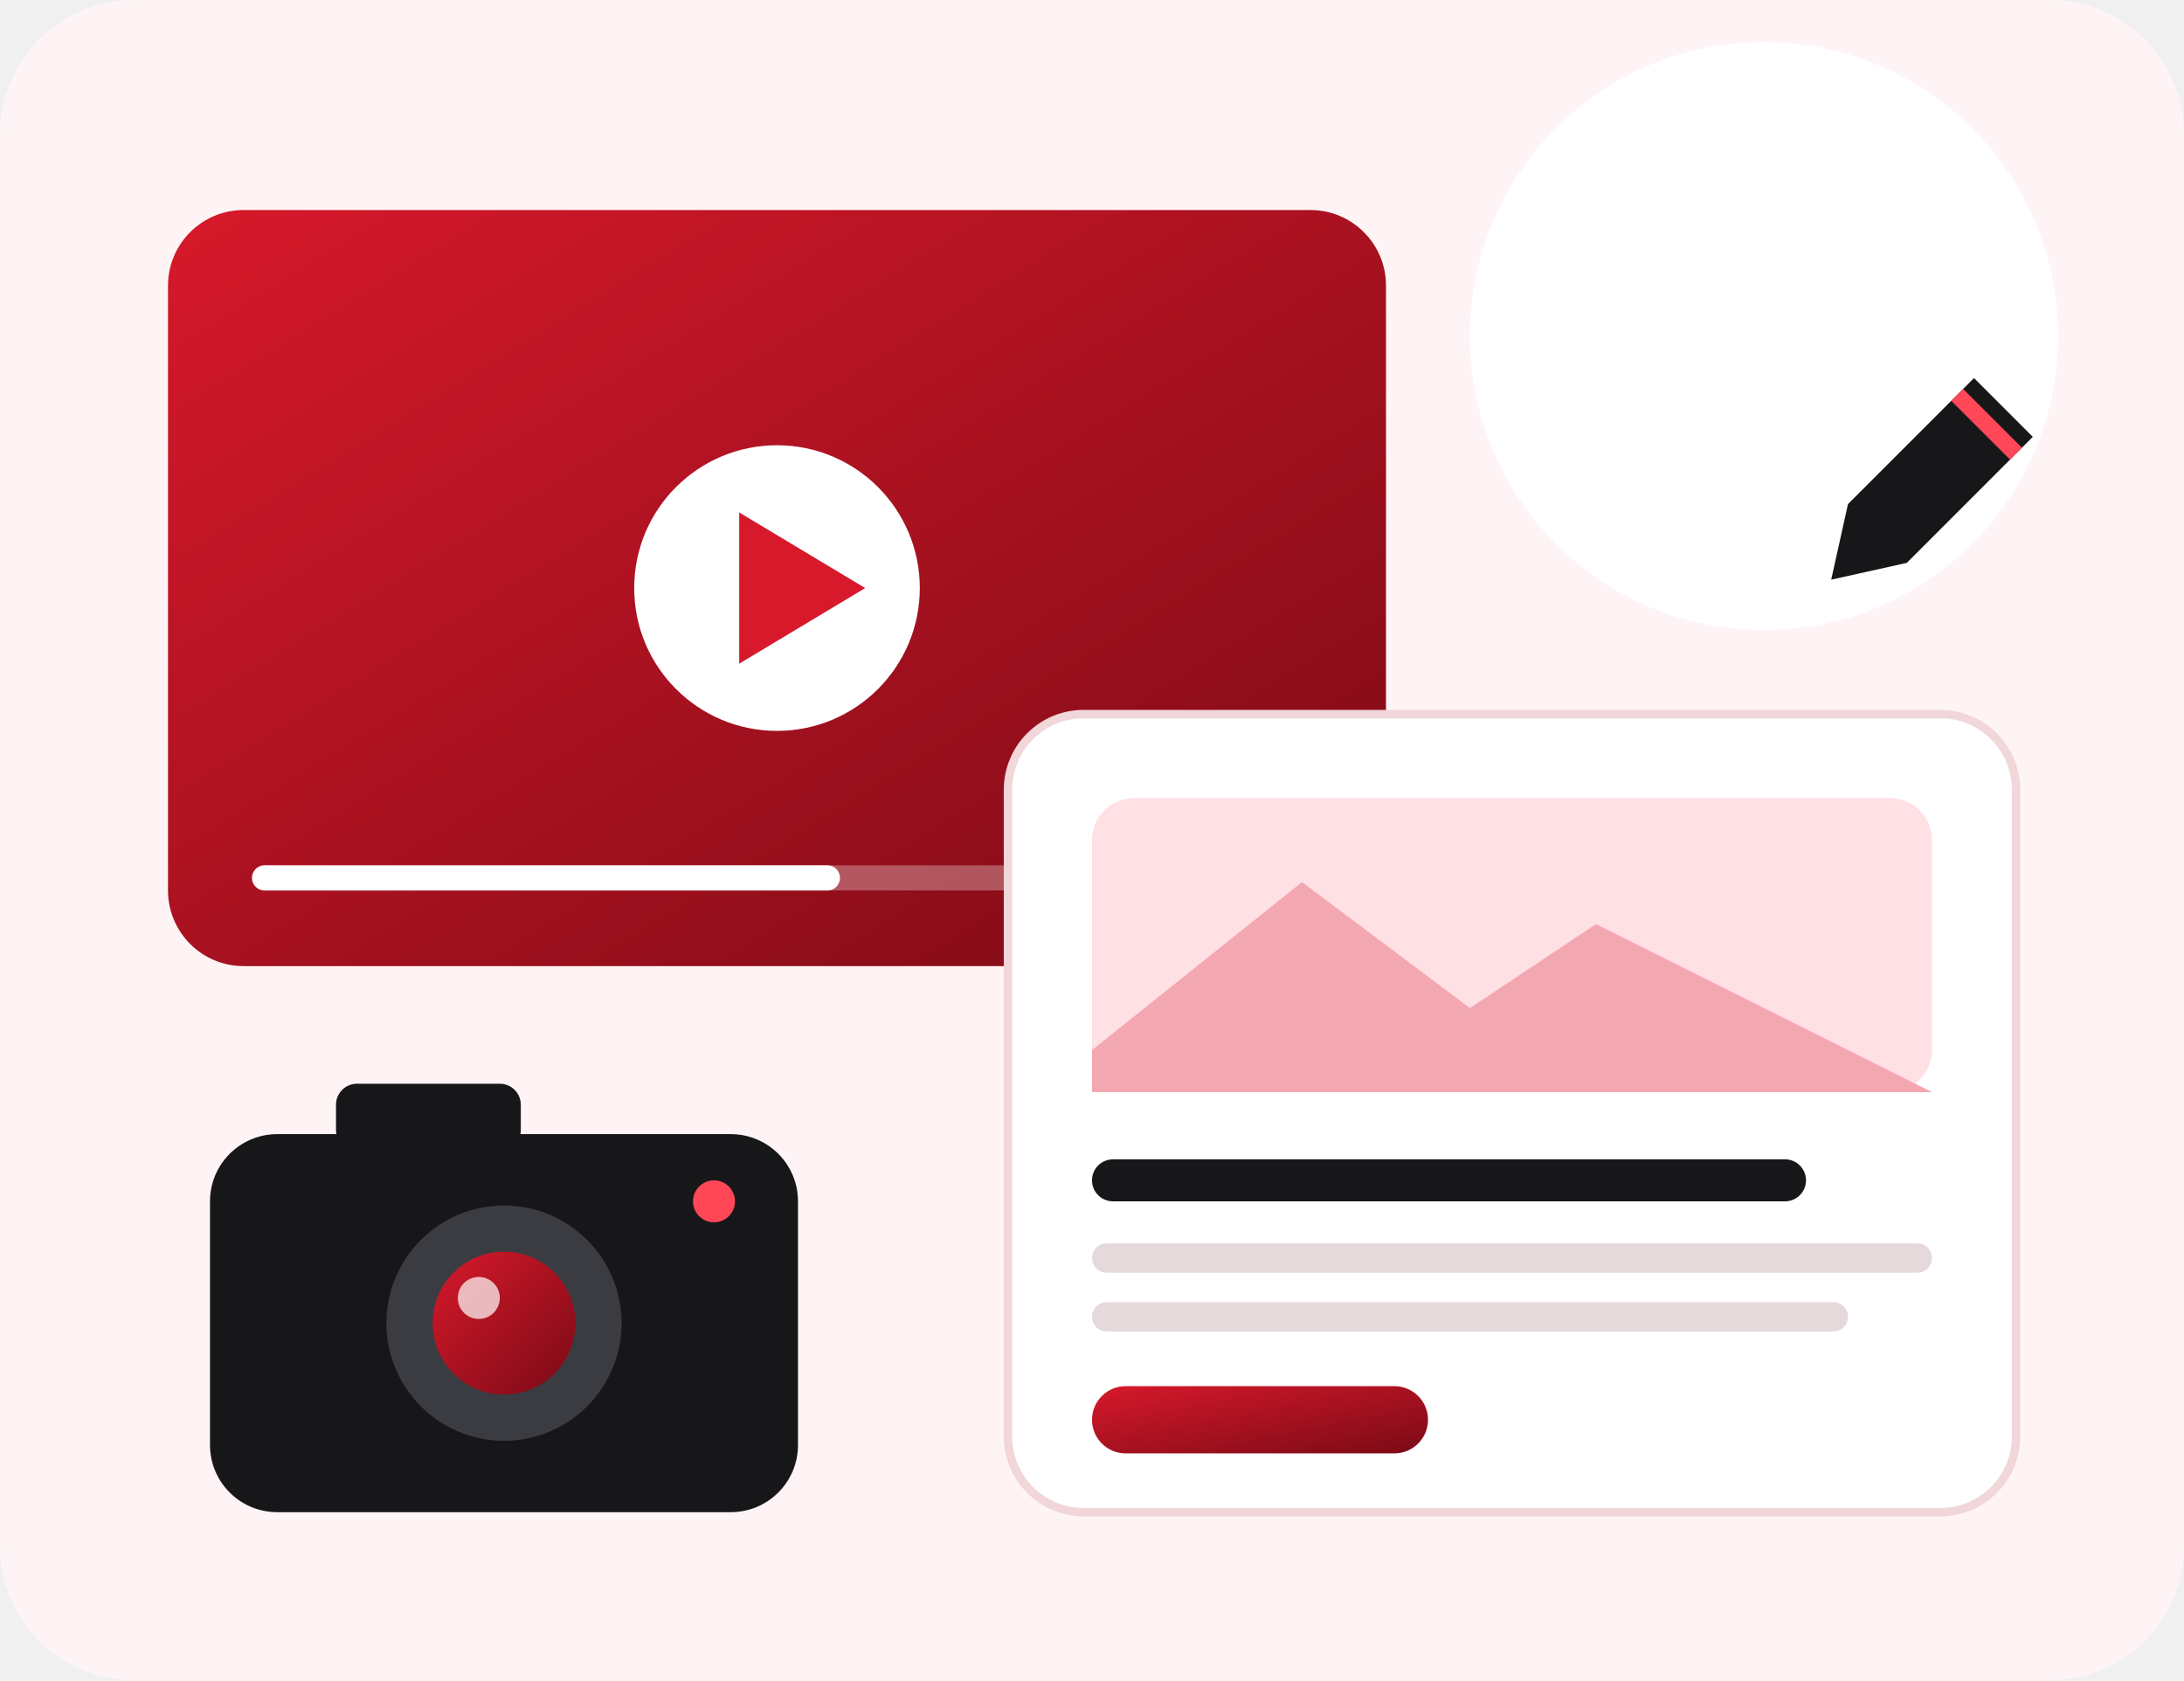
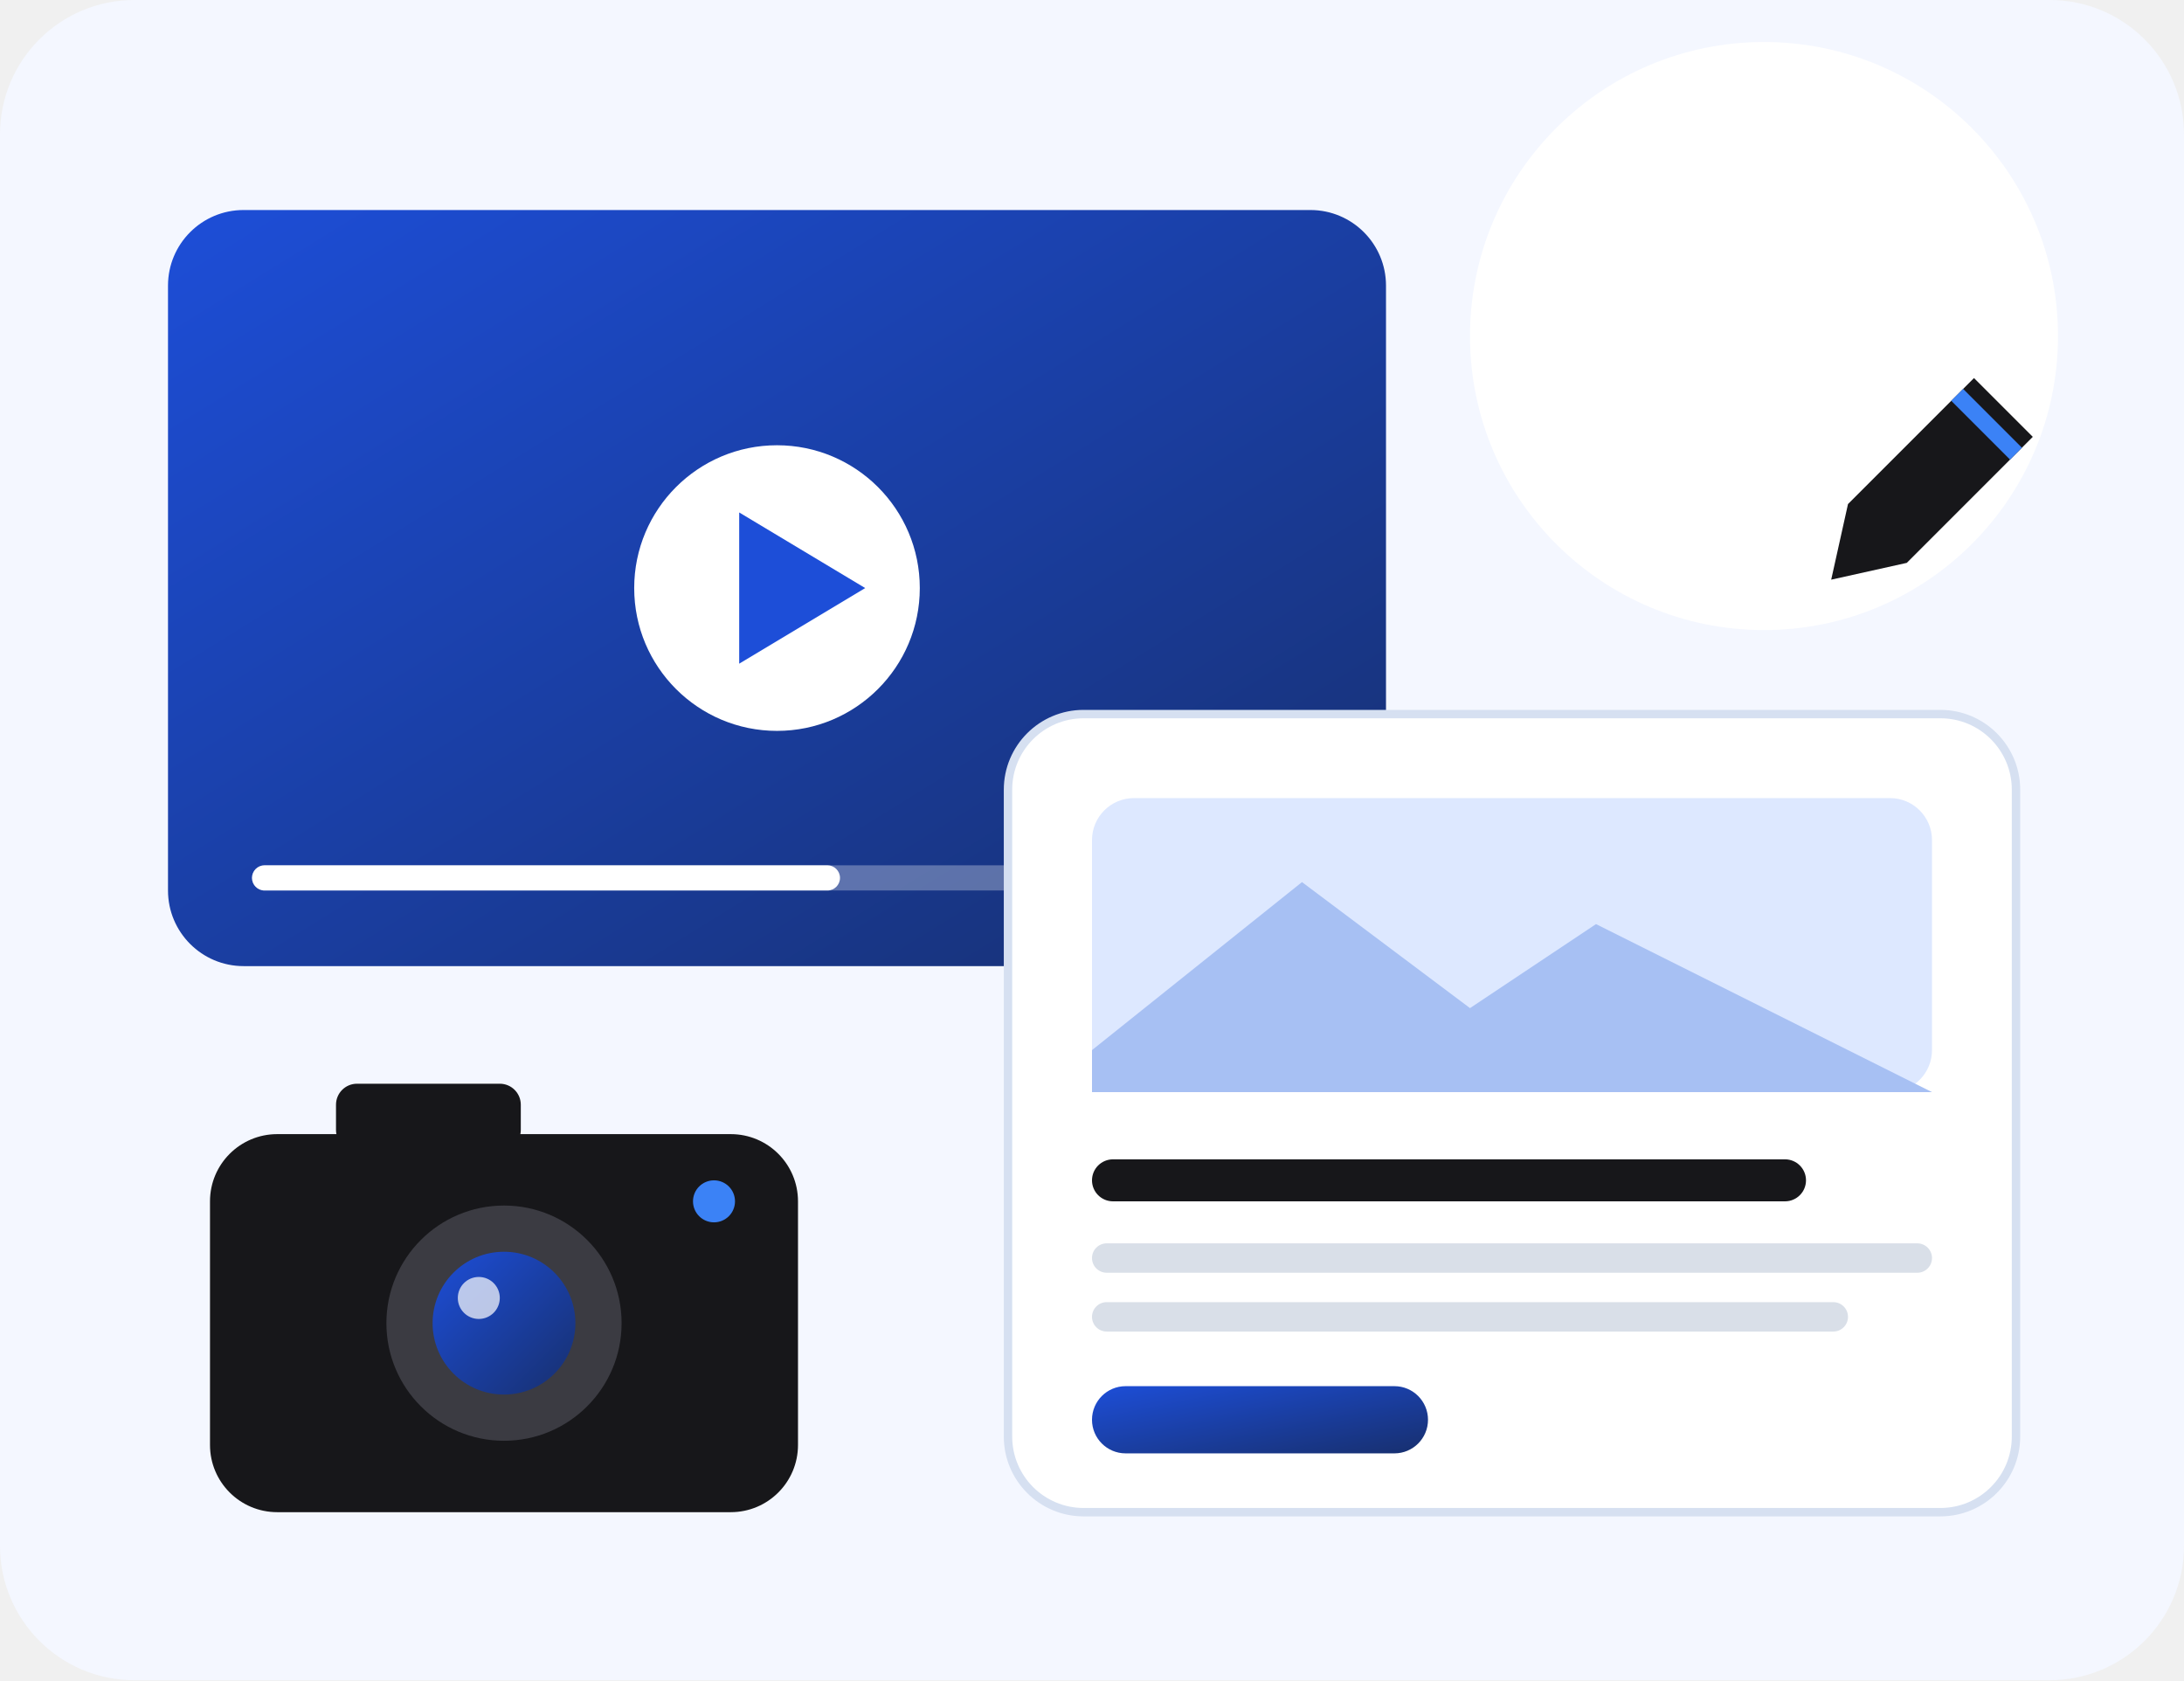
<svg xmlns="http://www.w3.org/2000/svg" viewBox="0 0 520 400" fill="none">
  <defs>
    <linearGradient id="cr" x1="0" y1="0" x2="1" y2="1">
-       <stop offset="0" stop-color="#d7192b" />
-       <stop offset="1" stop-color="#7a0a15" />
+       <stop offset="0" stop-color="#1d4ed8" />
+       <stop offset="1" stop-color="#172f6e" />
    </linearGradient>
  </defs>
-   <rect width="520" height="400" rx="32" fill="#fff4f5" />
+   <rect width="520" height="400" rx="32" fill="#f4f7ff" />
  <circle cx="420" cy="80" r="70" fill="#fff" />
  <rect x="40" y="50" width="290" height="180" rx="18" fill="url(#cr)" />
  <circle cx="185" cy="140" r="34" fill="#fff" />
-   <path d="M176 122v36l30-18z" fill="#d7192b" />
+   <path d="M176 122v36l30-18z" fill="#1d4ed8" />
  <rect x="60" y="206" width="250" height="6" rx="3" fill="#fff" opacity=".3" />
  <rect x="60" y="206" width="140" height="6" rx="3" fill="#fff" />
-   <rect x="240" y="170" width="240" height="190" rx="18" fill="#fff" stroke="#f1d6da" stroke-width="2" />
-   <rect x="260" y="190" width="200" height="70" rx="10" fill="#ffe0e4" />
-   <path d="M260 250l50-40 40 30 30-20 80 40v0H260z" fill="#f3a7b0" />
+   <rect x="240" y="170" width="240" height="190" rx="18" fill="#fff" stroke="#d6e0f1" stroke-width="2" />
+   <rect x="260" y="190" width="200" height="70" rx="10" fill="#dde8ff" />
+   <path d="M260 250l50-40 40 30 30-20 80 40v0H260z" fill="#a7c0f3" />
  <rect x="260" y="276" width="170" height="10" rx="5" fill="#17171a" />
-   <rect x="260" y="296" width="200" height="7" rx="3.5" fill="#e6d9db" />
-   <rect x="260" y="310" width="180" height="7" rx="3.5" fill="#e6d9db" />
+   <rect x="260" y="296" width="200" height="7" rx="3.5" fill="#d9dfe8" />
+   <rect x="260" y="310" width="180" height="7" rx="3.5" fill="#d9dfe8" />
  <rect x="260" y="330" width="80" height="16" rx="8" fill="url(#cr)" />
  <rect x="50" y="270" width="140" height="90" rx="16" fill="#17171a" />
  <rect x="80" y="258" width="44" height="16" rx="5" fill="#17171a" />
  <circle cx="120" cy="315" r="28" fill="#3b3b42" />
  <circle cx="120" cy="315" r="17" fill="url(#cr)" />
  <circle cx="114" cy="309" r="5" fill="#fff" opacity=".7" />
-   <circle cx="170" cy="286" r="5" fill="#ff4757" />
+   <circle cx="170" cy="286" r="5" fill="#3b82f6" />
  <path d="M440 120 470 90l14 14-30 30-18 4z" fill="#17171a" />
-   <path d="M466 94l14 14" stroke="#ff4757" stroke-width="4" />
+   <path d="M466 94l14 14" stroke="#3b82f6" stroke-width="4" />
</svg>
